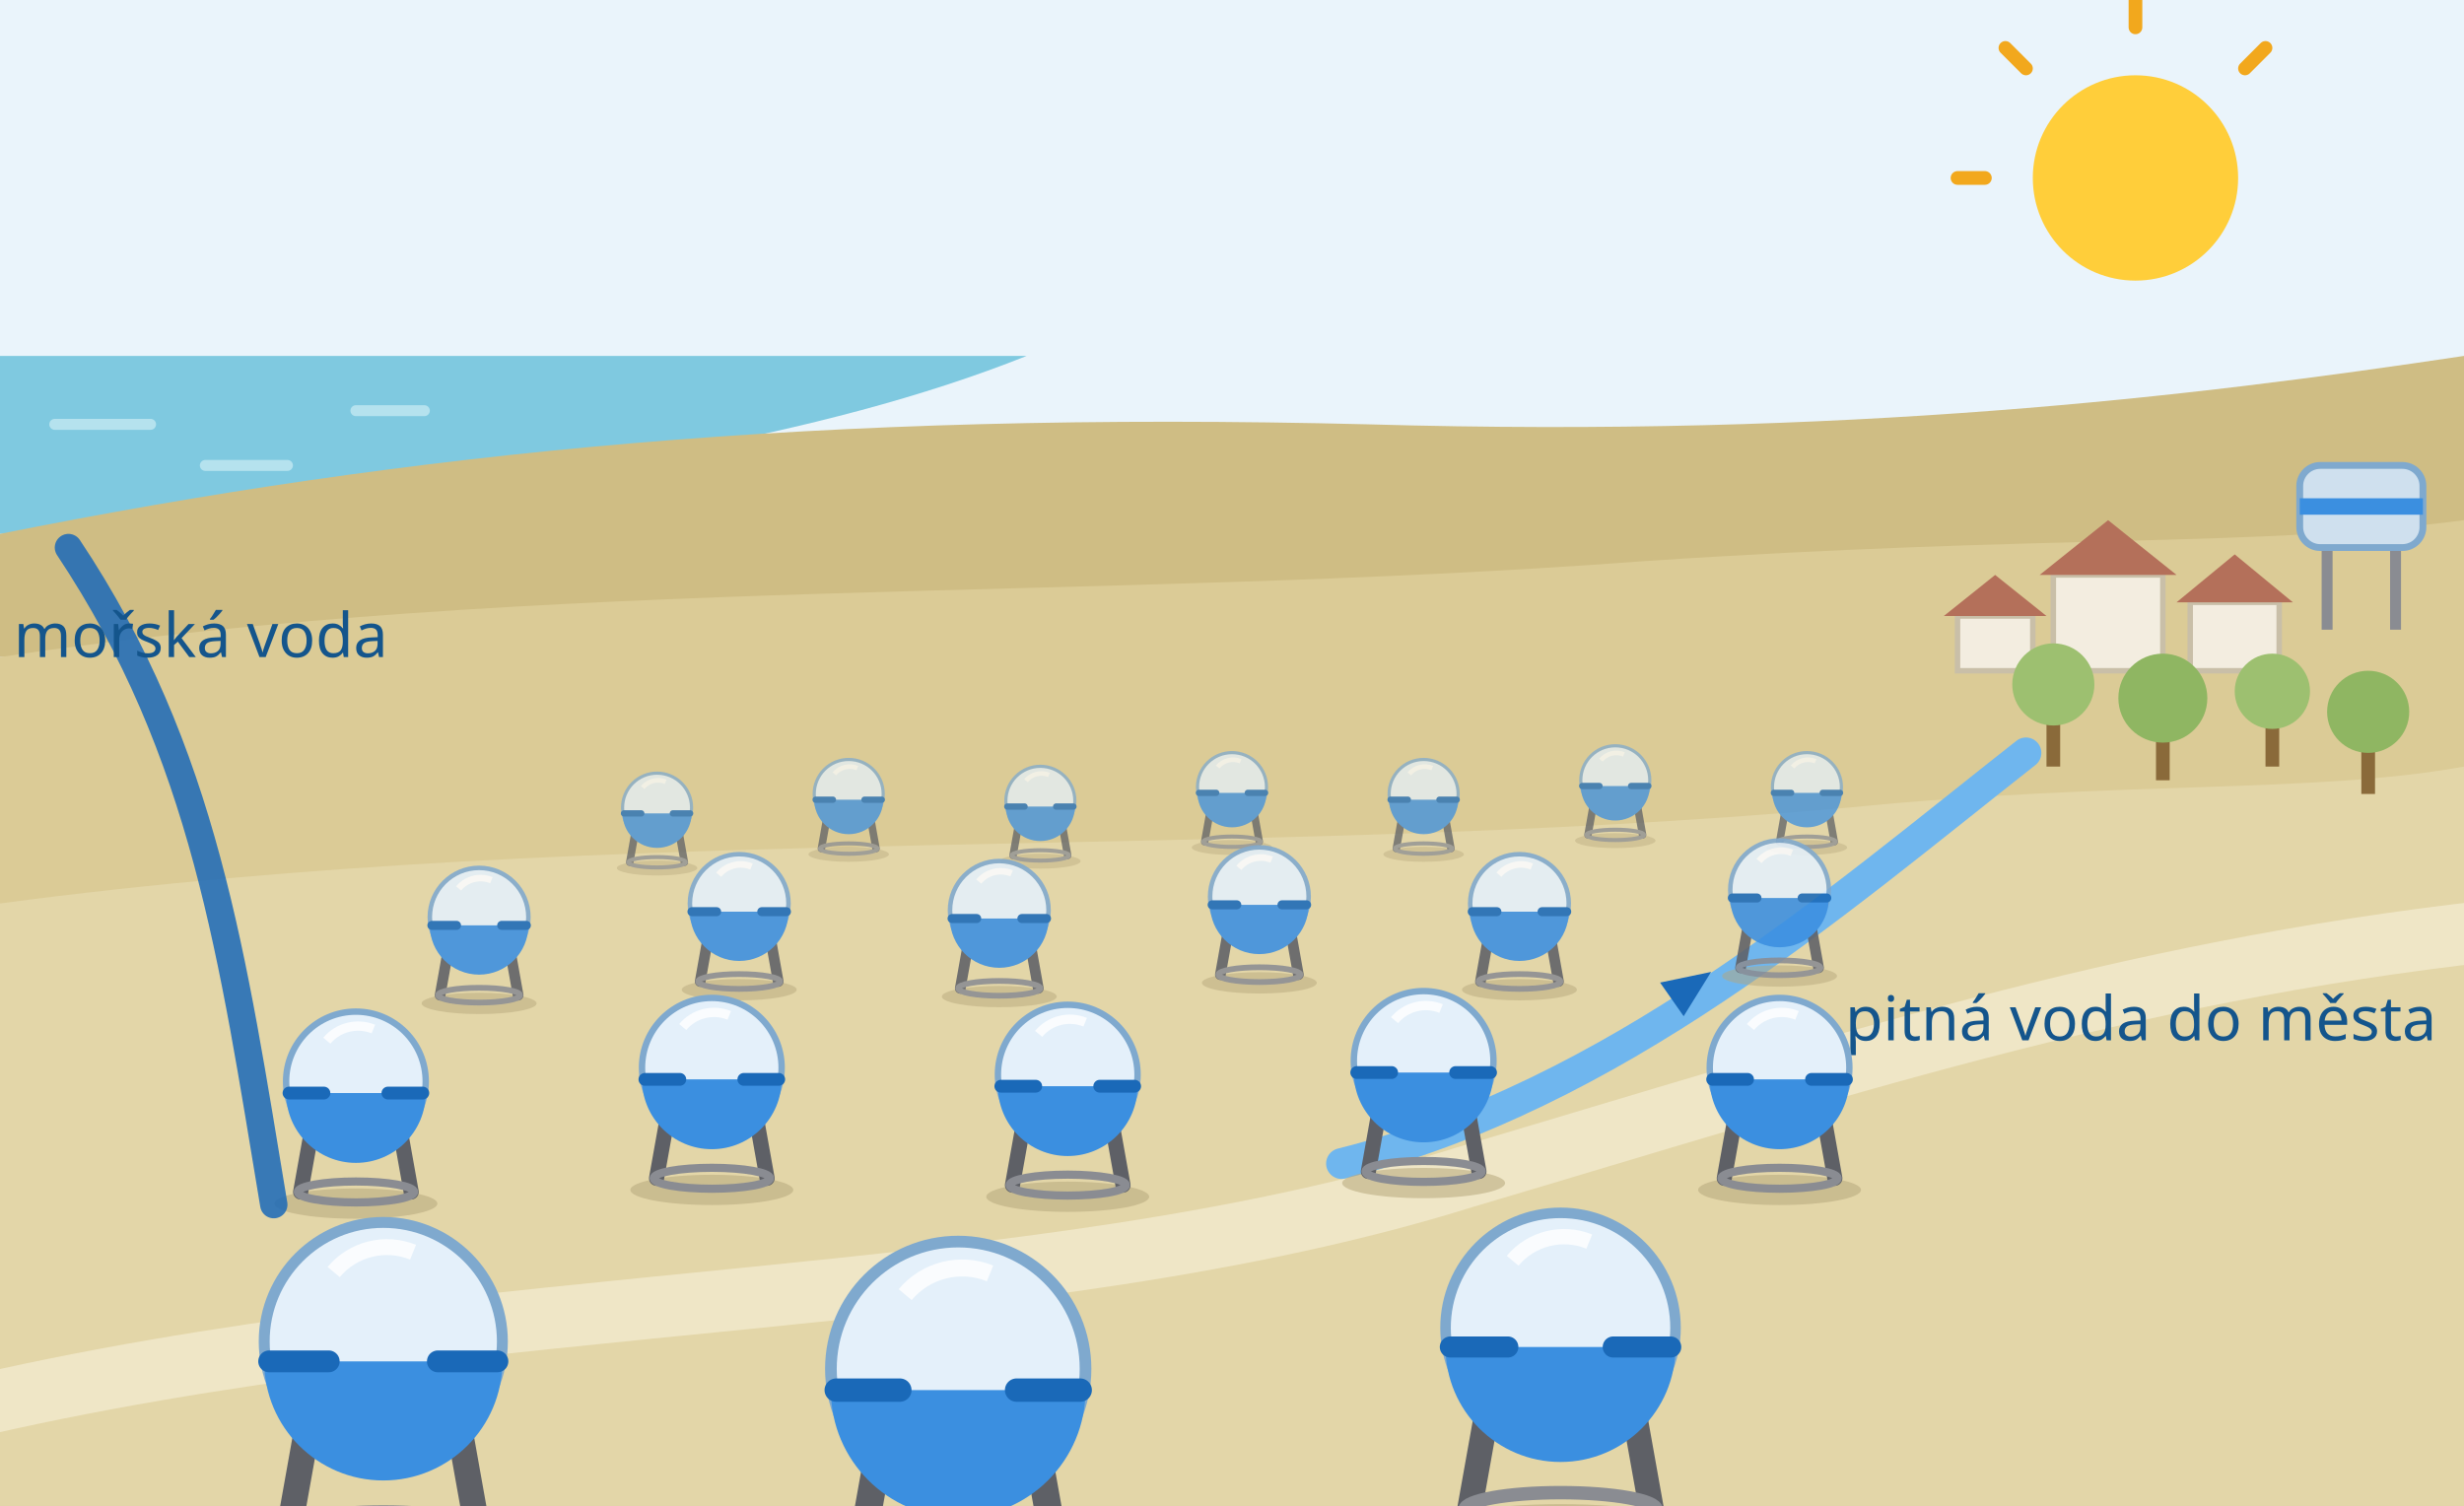
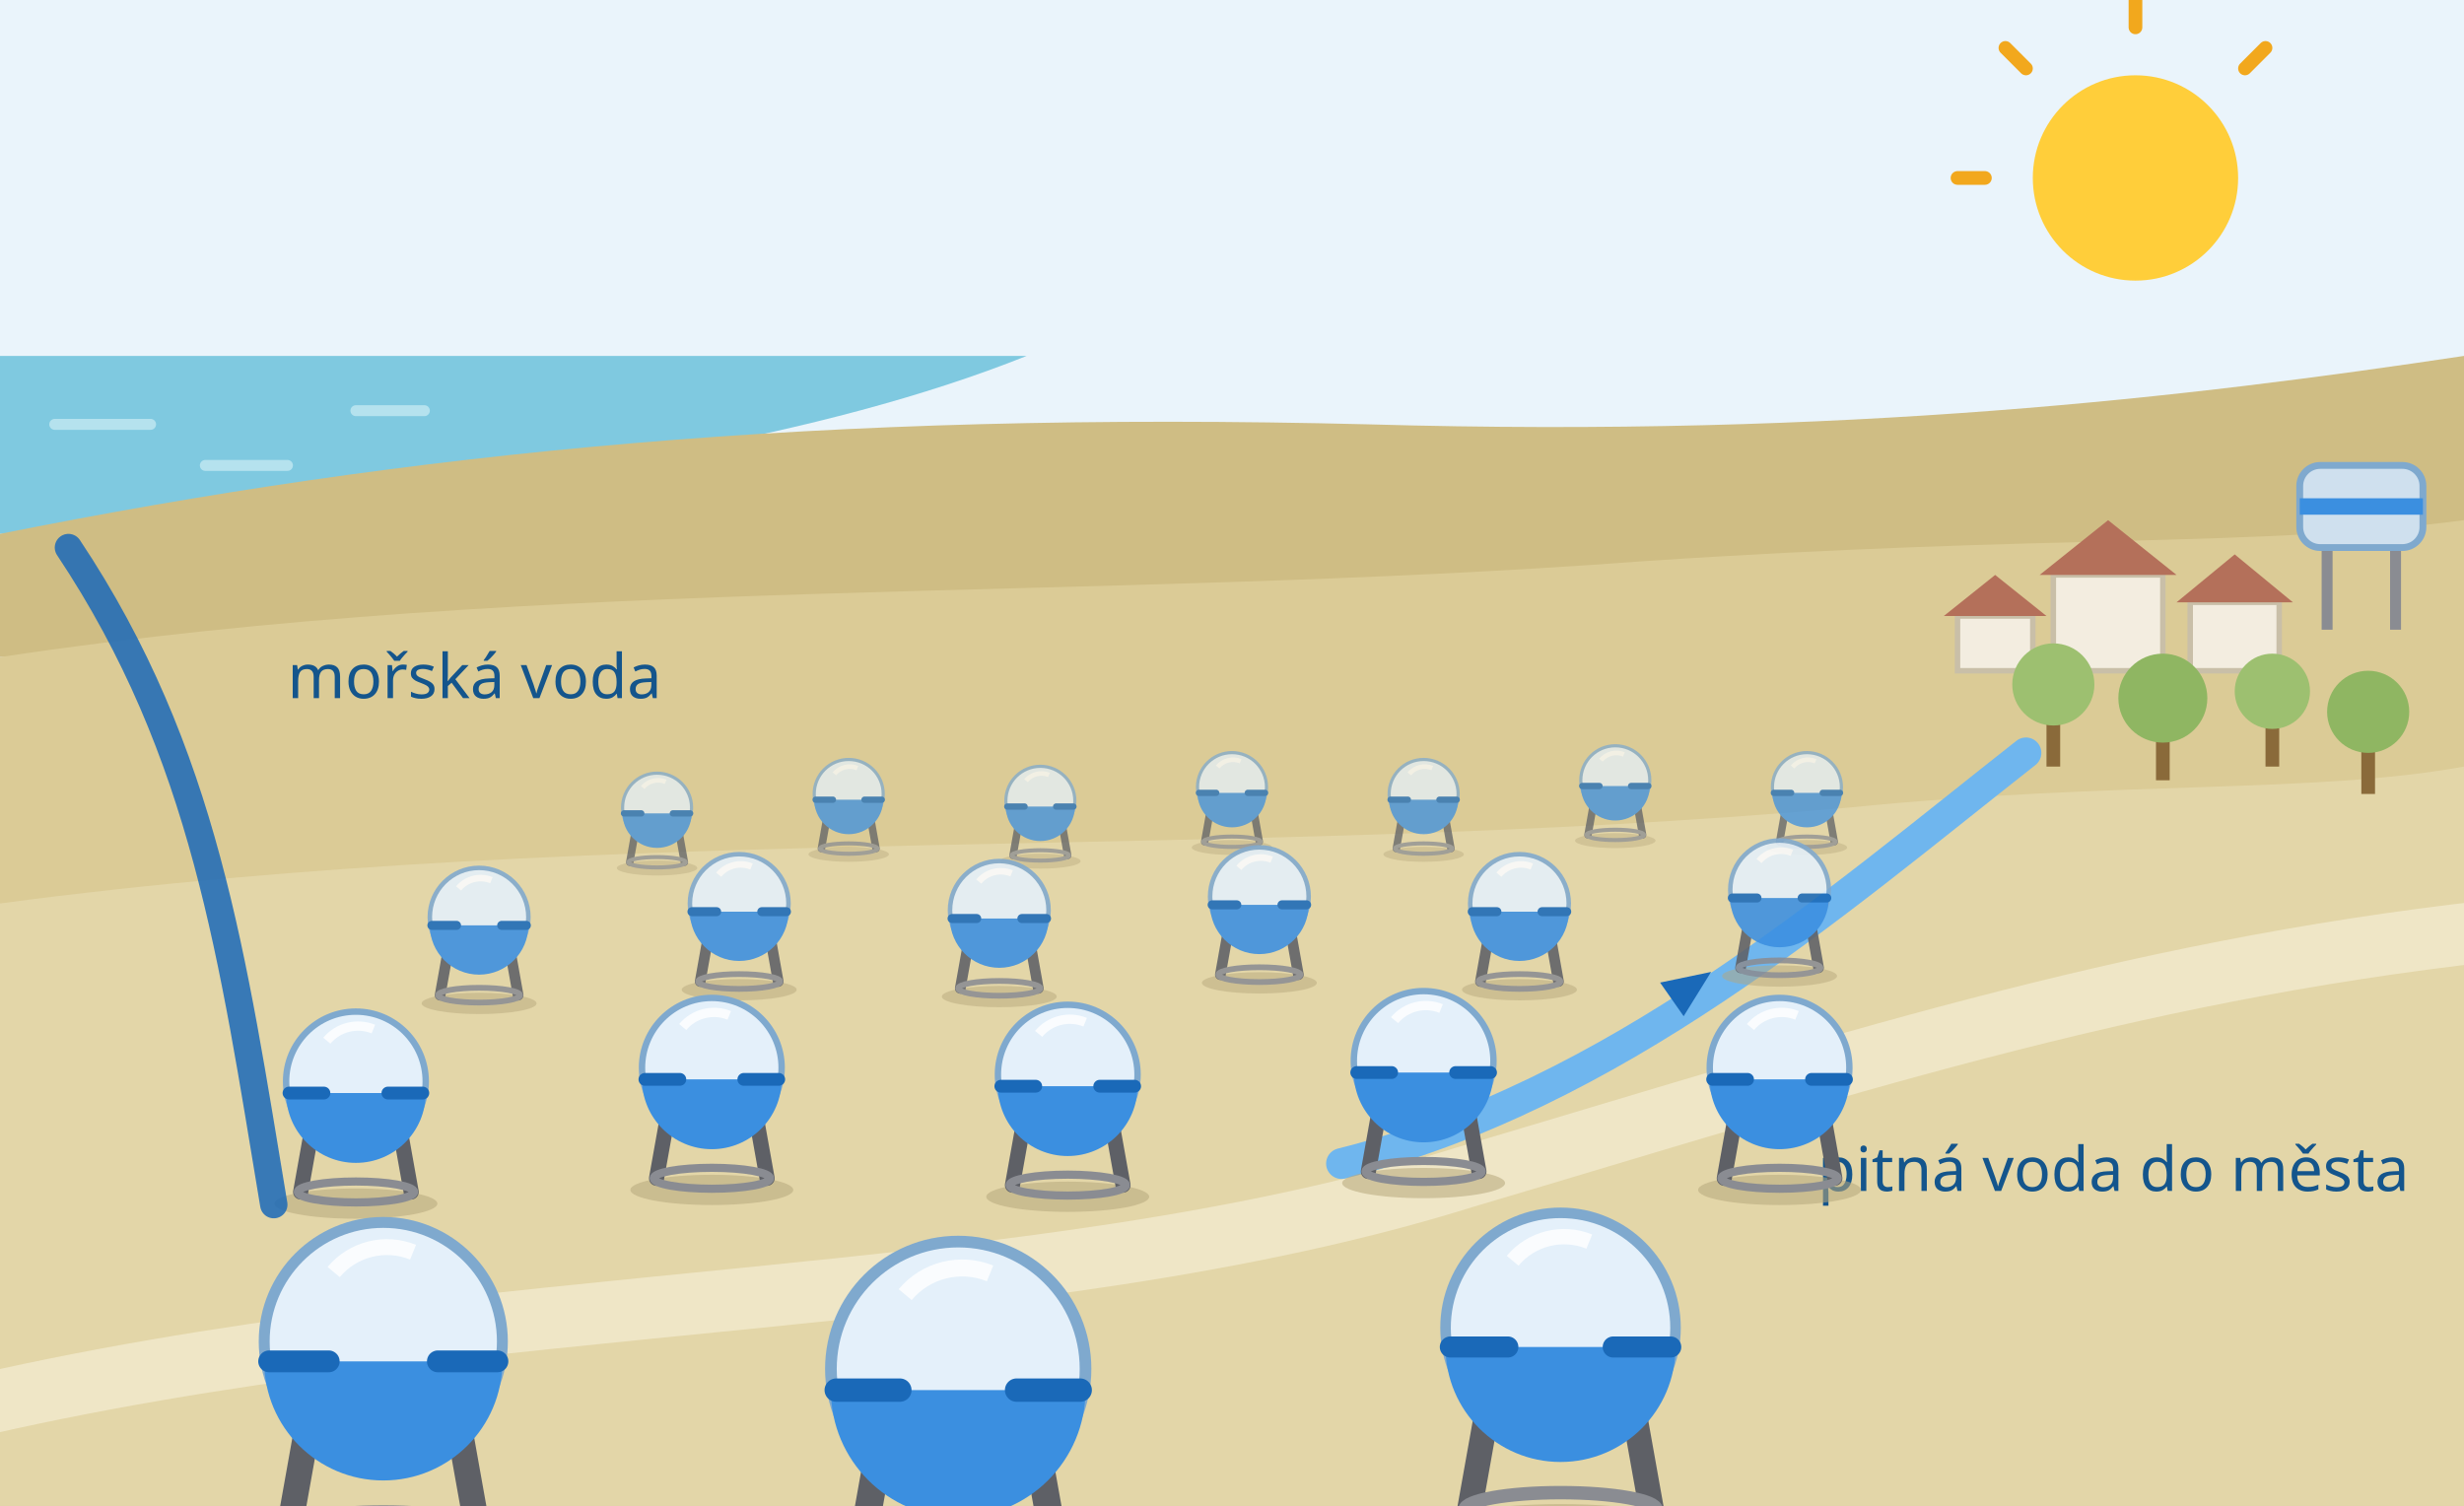
<svg xmlns="http://www.w3.org/2000/svg" viewBox="0 0 360 220" role="img" aria-labelledby="t d">
  <defs>
    <g id="hm">
      <ellipse cx="0" cy="21" rx="14" ry="2.6" fill="#B6A77C" opacity="0.55" />
      <path d="M-7 5 L-9.5 19 M7 5 L9.5 19" stroke="#5E6066" stroke-width="2.6" stroke-linecap="round" />
      <ellipse cx="0" cy="19" rx="10" ry="1.8" fill="none" stroke="#8A8C92" stroke-width="1.4" />
      <circle cx="0" cy="0" r="12" fill="#E4F0FA" stroke="#7FA9CE" stroke-width="1.1" />
      <path d="M-12 2 a12 12 0 0 0 24 0 Z" fill="#3B8FE0" />
      <path d="M-11.5 2 H-5.5 M5.5 2 H11.5" stroke="#1A69B8" stroke-width="2.2" stroke-linecap="round" />
      <path d="M-5 -7 a7 7 0 0 1 8 -2" fill="none" stroke="#FFFFFF" stroke-width="1.6" opacity="0.8" />
    </g>
  </defs>
  <rect width="360" height="220" fill="#EAF4FB" />
  <circle cx="312" cy="26" r="15" fill="#FFCE3A" />
  <g stroke="#F2A81D" stroke-width="2" stroke-linecap="round">
    <path d="M312 4 V0" />
    <path d="M290 26 H286" />
    <path d="M296 10 L293 7" />
    <path d="M328 10 L331 7" />
  </g>
  <path d="M0 52 H150 C120 64 80 70 40 74 C26 76 12 78 0 78 Z" fill="#7FC9E0" />
  <path d="M8 62 h14 M30 68 h12 M52 60 h10" stroke="#B5E2EE" stroke-width="1.6" stroke-linecap="round" />
  <path d="M0 78 C60 66 120 60 200 62 C270 64 320 58 360 52 V96 H0 Z" fill="#CFBD84" />
  <path d="M0 96 C80 84 160 88 240 82 C300 78 330 80 360 76 V220 H0 Z" fill="#DBCB96" />
  <path d="M0 132 C90 120 180 126 270 118 C310 114 338 116 360 112 V220 H0 Z" fill="#E3D6A8" />
  <path d="M-6 206 C70 188 150 192 214 172 C268 156 310 142 364 136" fill="none" stroke="#EFE6C6" stroke-width="9" stroke-linecap="round" />
  <g>
    <rect x="300" y="84" width="16" height="14" fill="#F3EDE0" stroke="#C9BFA8" stroke-width="0.8" />
    <path d="M298 84 L308 76 L318 84 Z" fill="#B4705A" />
    <rect x="320" y="88" width="13" height="10" fill="#F3EDE0" stroke="#C9BFA8" stroke-width="0.8" />
    <path d="M318 88 L326.5 81 L335 88 Z" fill="#B4705A" />
    <rect x="286" y="90" width="11" height="8" fill="#F3EDE0" stroke="#C9BFA8" stroke-width="0.8" />
    <path d="M284 90 L291.5 84 L299 90 Z" fill="#B4705A" />
    <path d="M340 92 V80 M350 92 V80" stroke="#8A8C92" stroke-width="1.6" />
    <rect x="336" y="68" width="18" height="12" rx="3" fill="#CFE0EE" stroke="#7FA9CE" stroke-width="1" />
    <path d="M336 74 h18" stroke="#3B8FE0" stroke-width="2.4" />
  </g>
  <g>
    <path d="M300 112 V104" stroke="#8A6A3A" stroke-width="2" />
    <circle cx="300" cy="100" r="6" fill="#9DC070" />
    <path d="M316 114 V106" stroke="#8A6A3A" stroke-width="2" />
    <circle cx="316" cy="102" r="6.5" fill="#8FB662" />
    <path d="M332 112 V105" stroke="#8A6A3A" stroke-width="2" />
    <circle cx="332" cy="101" r="5.5" fill="#9DC070" />
    <path d="M346 116 V108" stroke="#8A6A3A" stroke-width="2" />
    <circle cx="346" cy="104" r="6" fill="#8FB662" />
  </g>
  <path d="M196 170 C236 160 268 132 296 110" fill="none" stroke="#6FB6EE" stroke-width="4.5" stroke-linecap="round" />
  <path d="M250 142 l-7 -3 v6 Z" fill="#1A69B8" transform="rotate(-35 250 142)" />
-   <text x="356" y="152" font-size="9" fill="#14558C" font-family="sans-serif" text-anchor="end">pitná voda do města</text>
+   <text x="352" y="174" font-size="9" fill="#14558C" font-family="sans-serif" text-anchor="end">pitná voda do města</text>
  <g opacity="0.75">
    <use href="#hm" transform="translate(96 118) scale(0.42)" />
    <use href="#hm" transform="translate(124 116) scale(0.42)" />
    <use href="#hm" transform="translate(152 117) scale(0.42)" />
    <use href="#hm" transform="translate(180 115) scale(0.42)" />
    <use href="#hm" transform="translate(208 116) scale(0.42)" />
    <use href="#hm" transform="translate(236 114) scale(0.42)" />
    <use href="#hm" transform="translate(264 115) scale(0.42)" />
  </g>
  <g opacity="0.88">
    <use href="#hm" transform="translate(70 134) scale(0.6)" />
    <use href="#hm" transform="translate(108 132) scale(0.6)" />
    <use href="#hm" transform="translate(146 133) scale(0.6)" />
    <use href="#hm" transform="translate(184 131) scale(0.6)" />
    <use href="#hm" transform="translate(222 132) scale(0.6)" />
    <use href="#hm" transform="translate(260 130) scale(0.6)" />
  </g>
  <use href="#hm" transform="translate(52 158) scale(0.85)" />
  <use href="#hm" transform="translate(104 156) scale(0.85)" />
  <use href="#hm" transform="translate(156 157) scale(0.85)" />
  <use href="#hm" transform="translate(208 155) scale(0.85)" />
  <use href="#hm" transform="translate(260 156) scale(0.85)" />
  <use href="#hm" transform="translate(56 196) scale(1.45)" />
  <use href="#hm" transform="translate(140 200) scale(1.55)" />
  <use href="#hm" transform="translate(228 194) scale(1.4)" />
  <path d="M10 80 C30 110 34 140 40 176" fill="none" stroke="#1A69B8" stroke-width="4" stroke-linecap="round" opacity="0.85" />
-   <text x="2" y="96" font-size="9" fill="#14558C" font-family="sans-serif">mořská voda</text>
+   <text x="42" y="102" font-size="9" fill="#14558C" font-family="sans-serif">mořská voda</text>
</svg>
